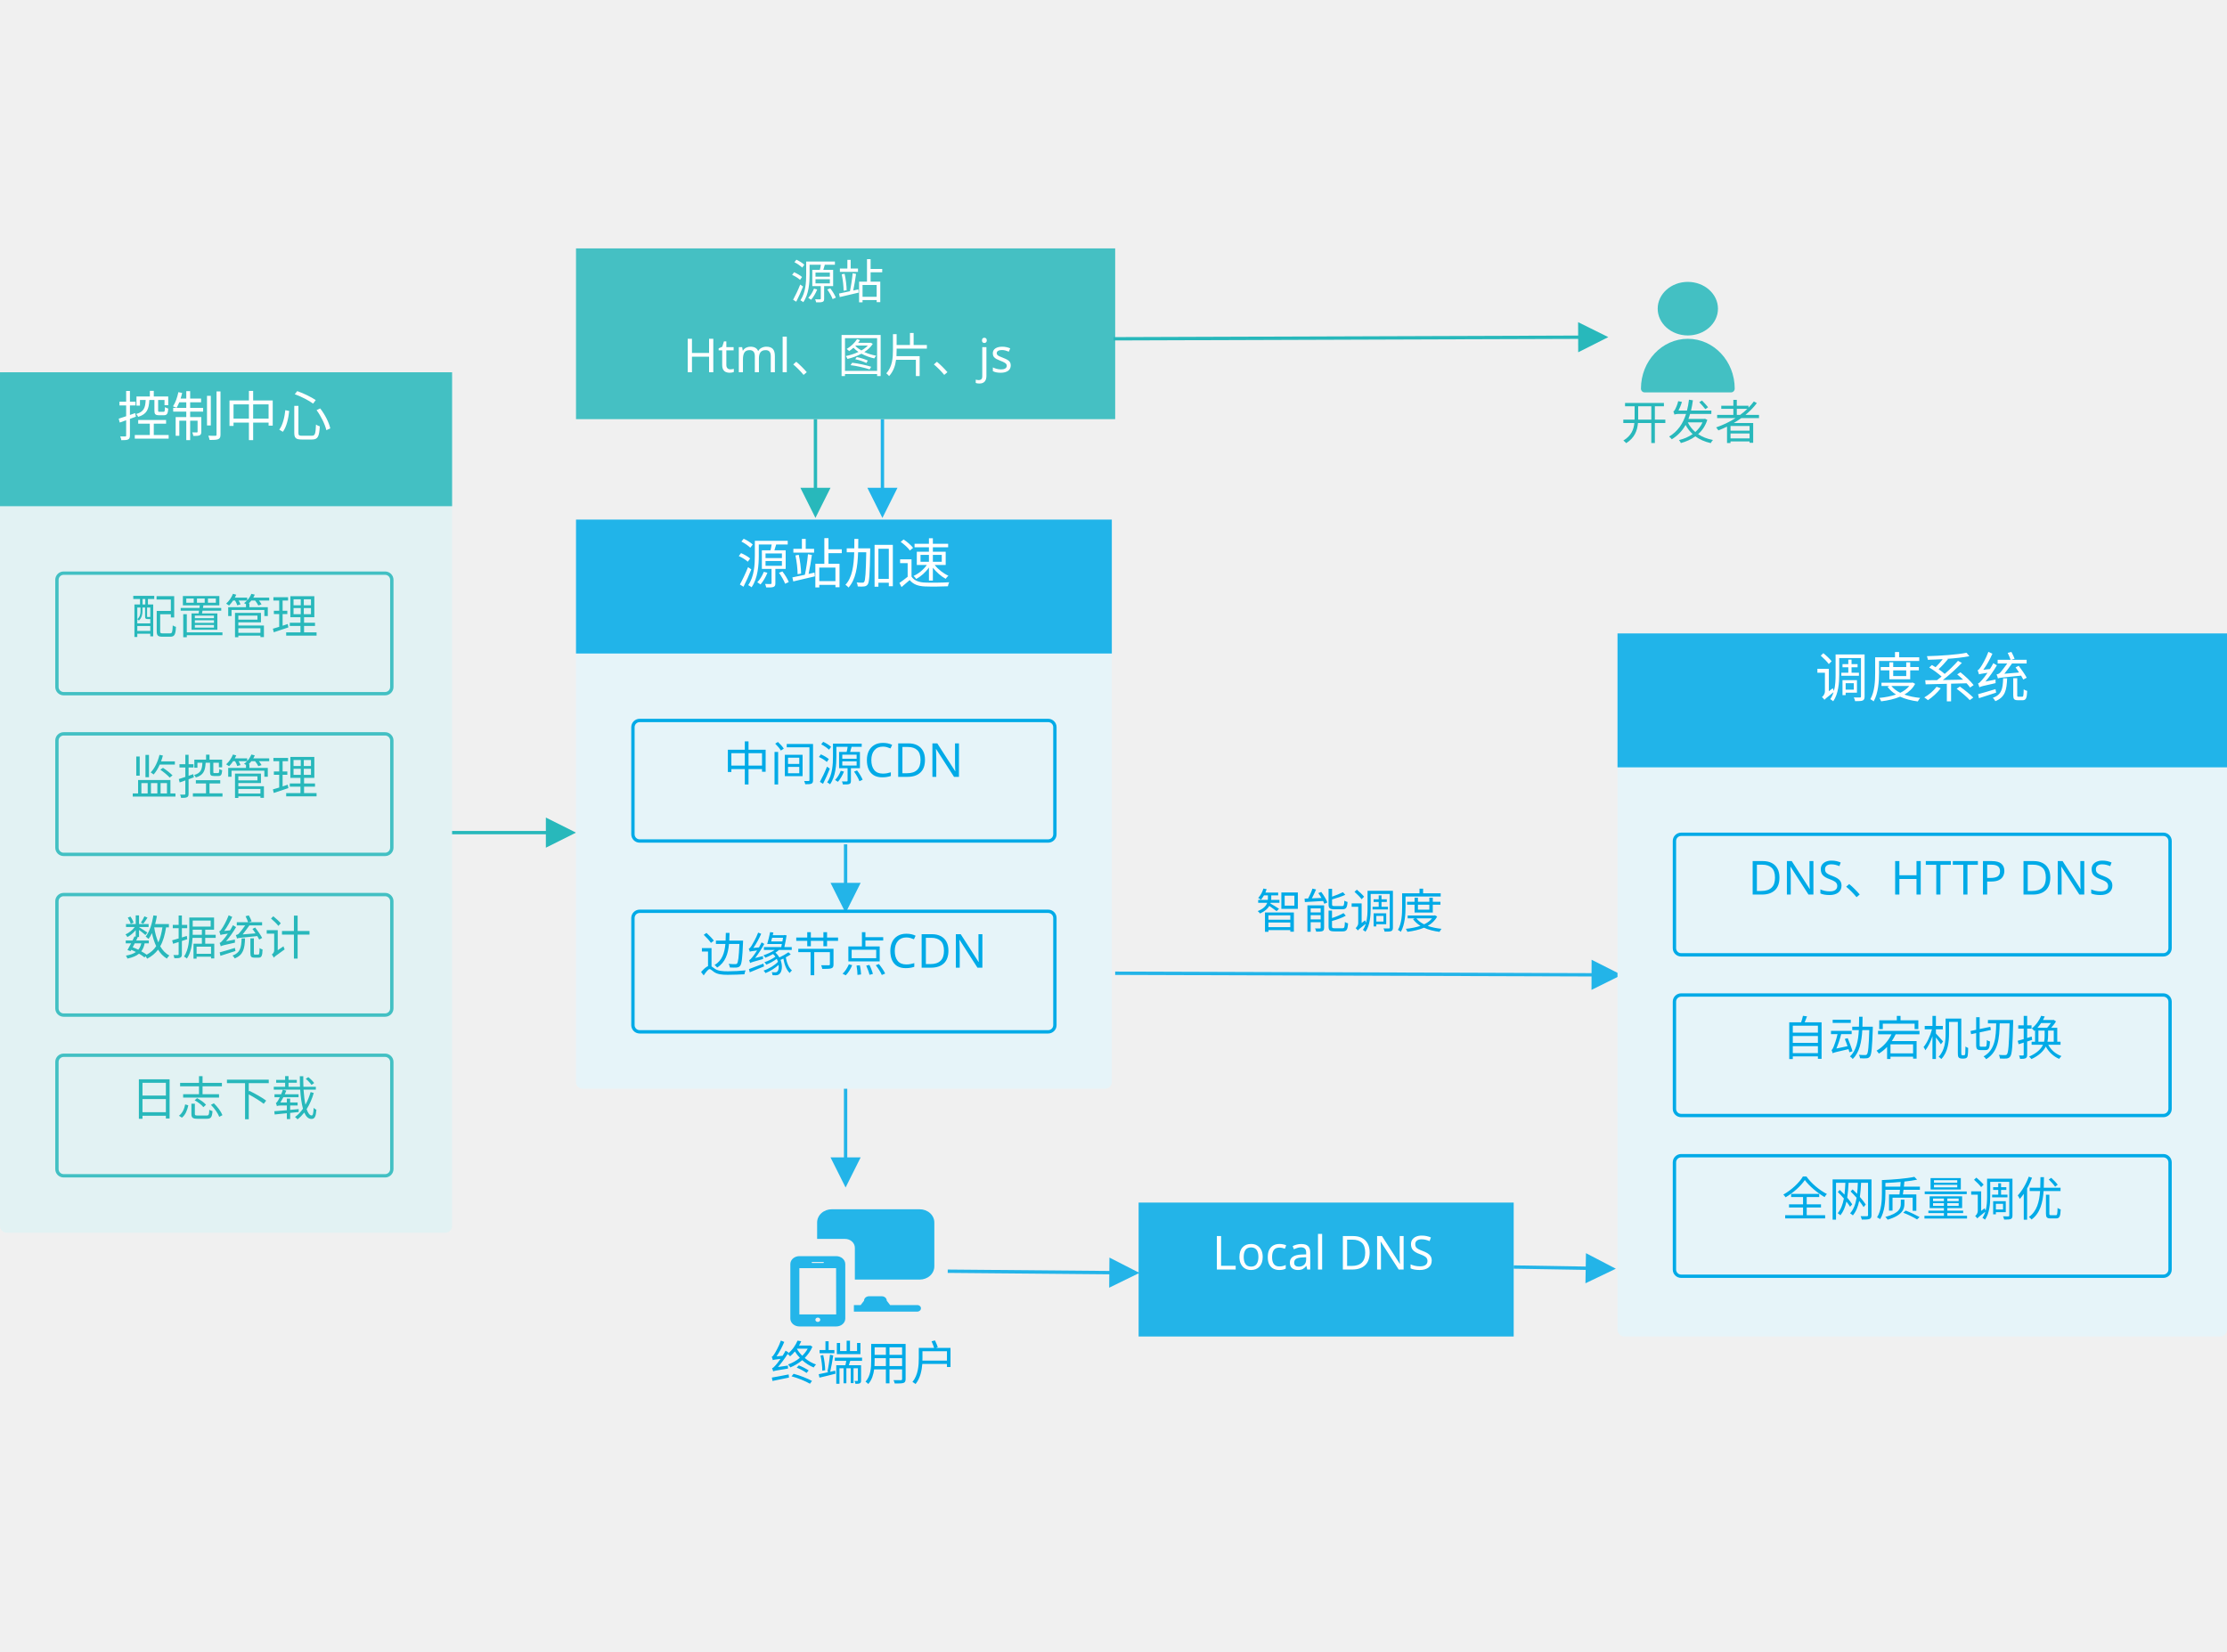
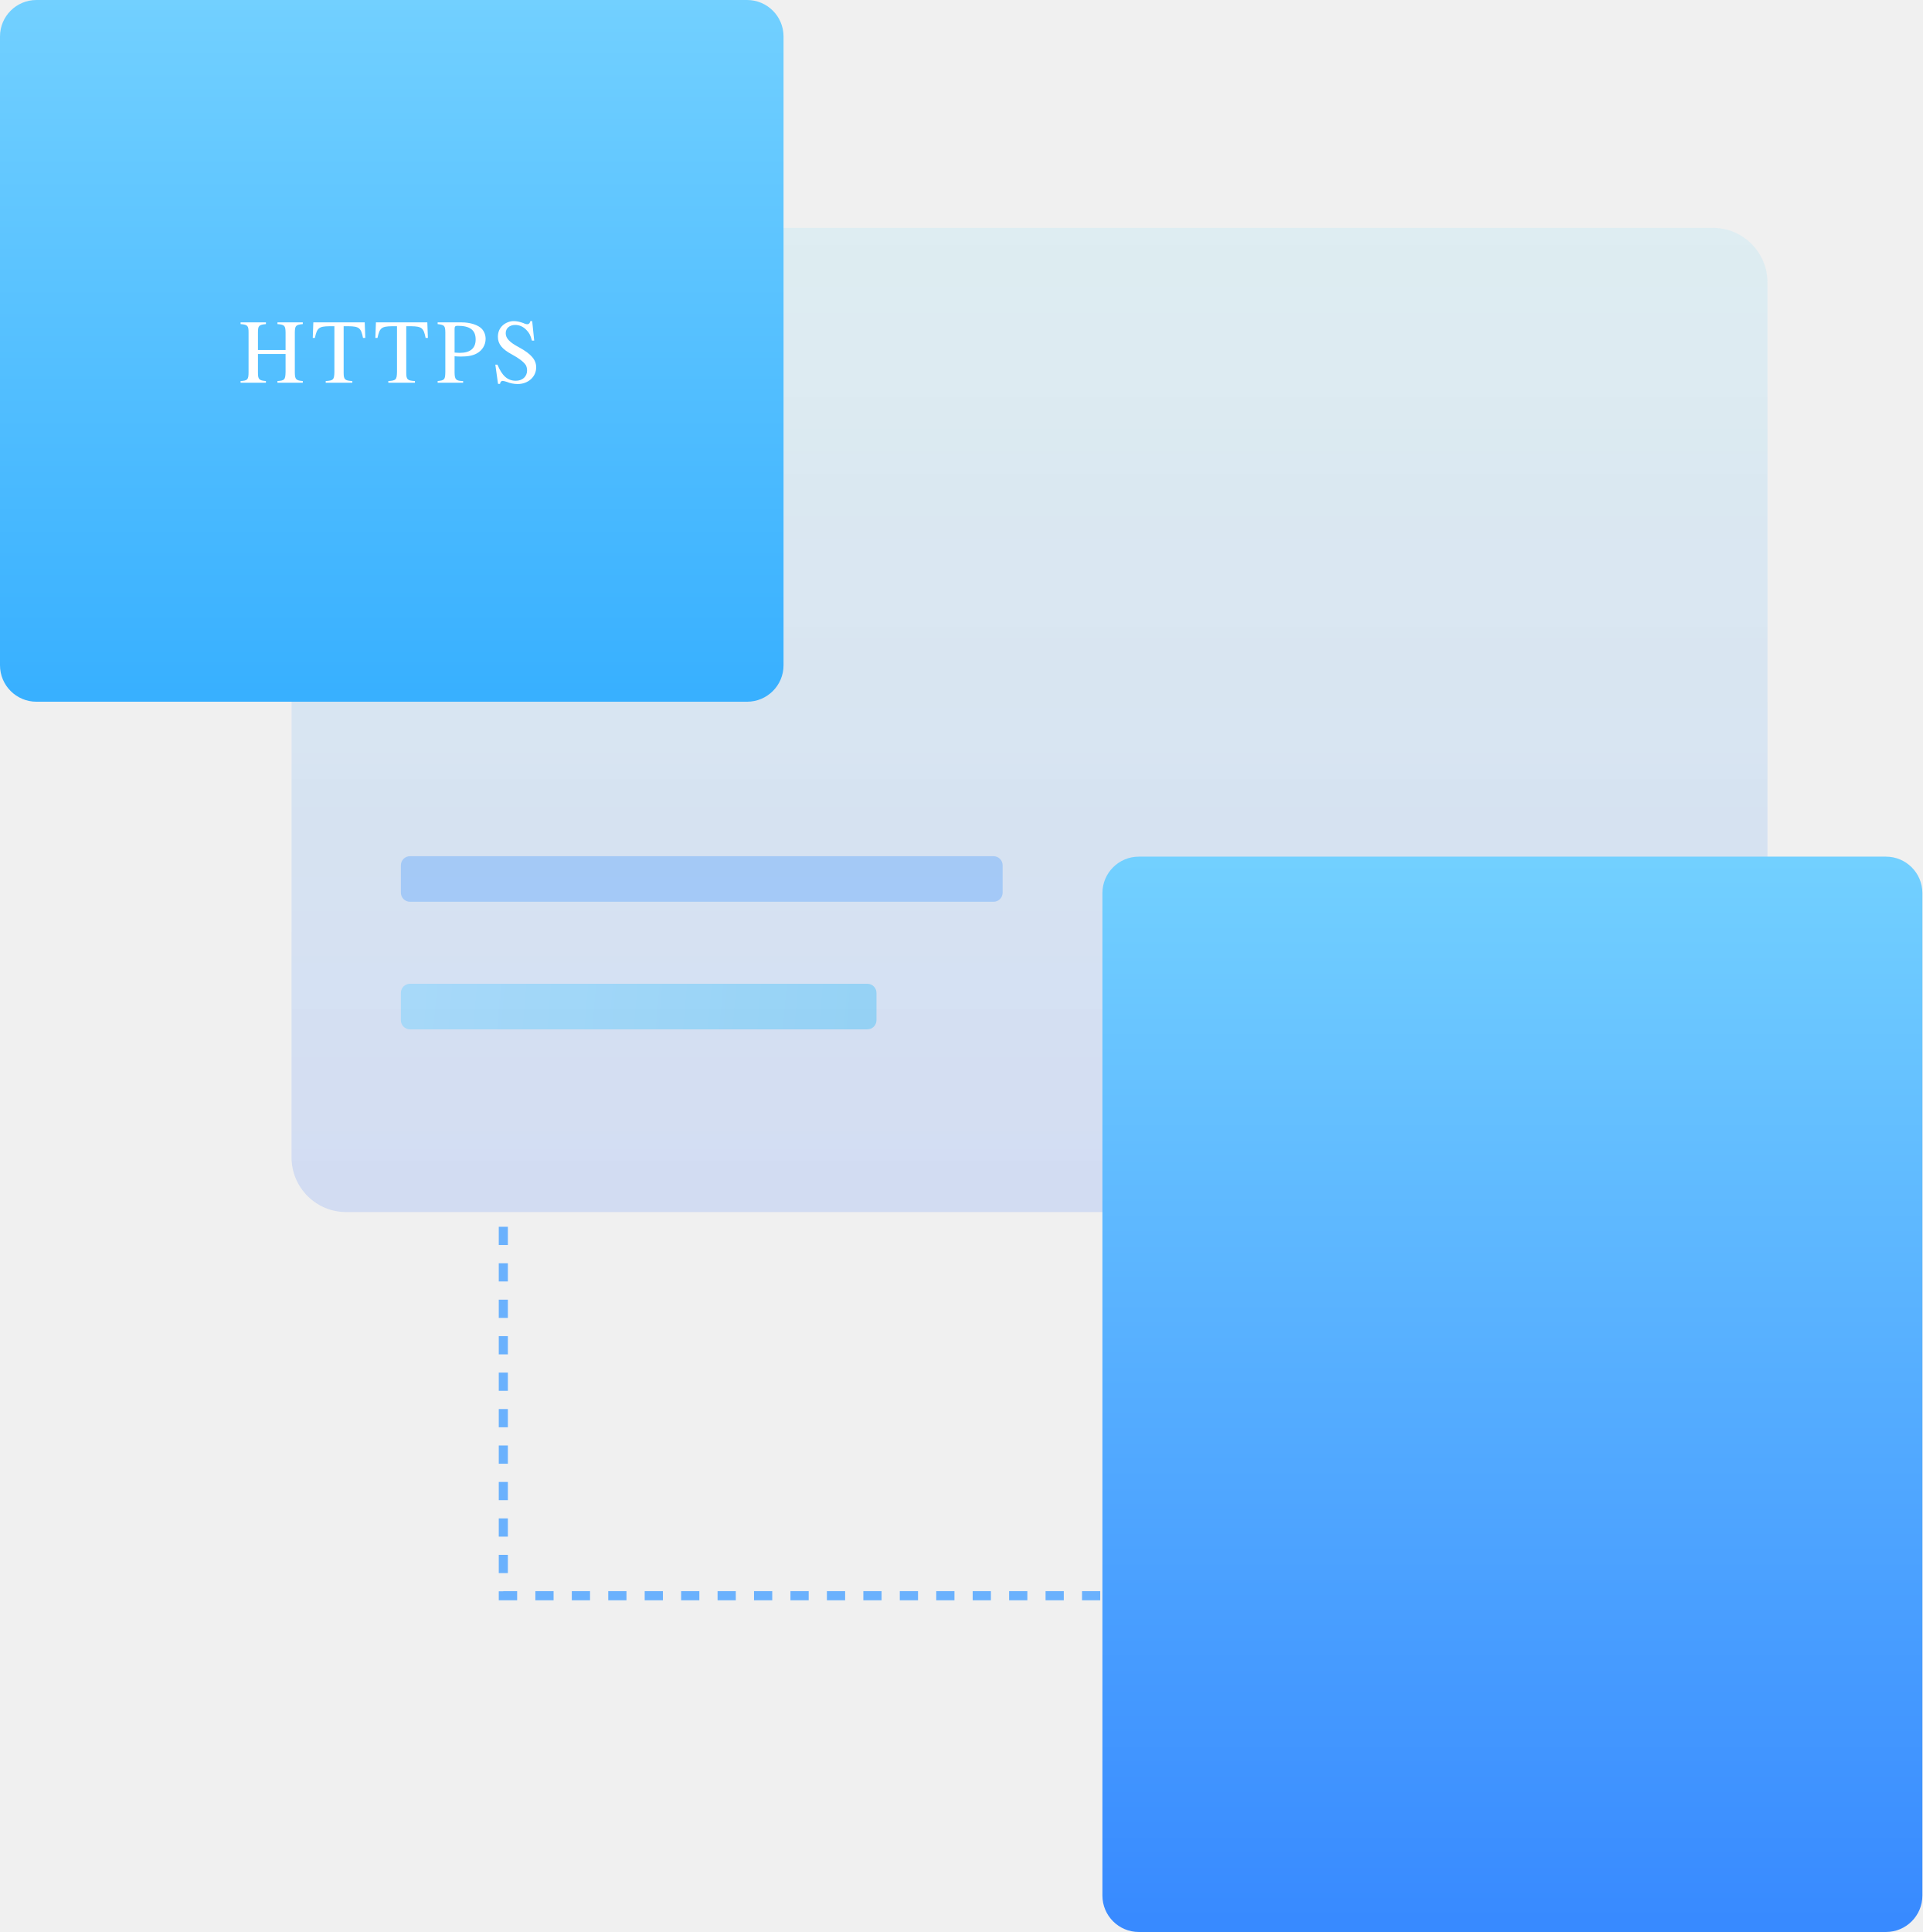
- <svg xmlns="http://www.w3.org/2000/svg" width="465px" height="345px" viewBox="0 0 665 345" version="1.1">
+ <svg xmlns="http://www.w3.org/2000/svg" width="211px" height="212px" viewBox="0 0 211 212" version="1.1">
+   <defs>
+     <linearGradient x1="50%" y1="0%" x2="50%" y2="100%" id="linearGradient-1">
+       <stop stop-color="#77DCFD" stop-opacity="0.244" offset="0%" />
+       <stop stop-color="#427AF9" stop-opacity="0.295" offset="100%" />
+     </linearGradient>
+     <linearGradient x1="50%" y1="0%" x2="50%" y2="98.82%" id="linearGradient-2">
+       <stop stop-color="#72D0FF" offset="0%" />
+       <stop stop-color="#38B0FF" offset="100%" />
+     </linearGradient>
+     <linearGradient x1="4.112%" y1="49.541%" x2="97.209%" y2="50.307%" id="linearGradient-3">
+       <stop stop-color="#72D0FF" offset="0%" />
+       <stop stop-color="#4EC2F7" offset="100%" />
+     </linearGradient>
+     <linearGradient x1="50%" y1="0.422%" x2="50%" y2="98.899%" id="linearGradient-4">
+       <stop stop-color="#72D0FF" offset="0%" />
+       <stop stop-color="#388AFF" offset="99.947%" />
+     </linearGradient>
+   </defs>
  <g id="产品" stroke="none" stroke-width="1" fill="none" fill-rule="evenodd">
-     <g id="基础服务-CDN02✅" transform="translate(-440, -290)">
-       <g id="产品介绍-2">
-         <g id="编组" transform="translate(372, 256)">
-           <g id="编组-17" transform="translate(68, 34)">
-             <path id="路径-15备份-6" d="M163,170 L172,174.5 L163,179 L163,175 L125,175 L125,174 L163,174 L163,170 Z" fill="#28B8BB" fill-rule="nonzero" />
-             <path id="路径-15备份-11" d="M471.235,22.029 L480.25,26.498 L471.265,31.029 L471.251,27.029 L332.502,27.5 L332.498,26.5 L471.248,26.029 L471.235,22.029 Z" fill="#28B8BB" fill-rule="nonzero" />
-             <path id="路径-15备份-8" d="M331.29,301.425 L340.25,306.004 L331.211,310.425 L331.245,306.425 L282.996,306 L283.004,305 L331.254,305.425 L331.29,301.425 Z" fill="#23B4E8" fill-rule="nonzero" />
-             <path id="路径-15备份-10" d="M473.576,300.109 L482.5,304.758 L473.426,309.108 L473.493,305.107 L451.992,304.75 L452.008,303.75 L473.509,304.108 L473.576,300.109 Z" fill="#23B4E8" fill-rule="nonzero" />
-             <path id="路径-15备份-7" d="M475.265,212.472 L484.25,217.002 L475.235,221.472 L475.248,217.471 L332.998,217 L333.002,216 L475.251,216.471 L475.265,212.472 Z" fill="#23B4E8" fill-rule="nonzero" />
-             <path id="路径-15备份-6" d="M244,51 L244,71.5 L248,71.5 L243.5,80.5 L239,71.5 L243,71.5 L243,51 L244,51 Z" fill="#28B8BB" fill-rule="nonzero" />
-             <path id="路径-15备份-6" d="M253,247 L253,271.5 L257,271.5 L252.5,280.5 L248,271.5 L252,271.5 L252,247 L253,247 Z" fill="#23B4E8" fill-rule="nonzero" />
-             <path id="路径-15备份-9" d="M264,51 L264,71.5 L268,71.5 L263.5,80.5 L259,71.5 L263,71.5 L263,51 L264,51 Z" fill="#21B4E9" fill-rule="nonzero" />
-             <g id="zhongduanjianshe" transform="translate(236, 287)" fill="#24B5E9" fill-rule="nonzero">
-               <path d="M37.829,28.617 L29.803,28.617 L28.791,27.306 C28.798,26.953 28.641,26.613 28.356,26.363 C28.071,26.113 27.683,25.975 27.281,25.981 L23.525,25.981 C23.125,25.976 22.74,26.111 22.455,26.358 C22.171,26.605 22.012,26.942 22.014,27.292 L21.002,28.617 L18.978,28.617 L18.978,30.574 L37.909,30.574 C38.526,30.559 39.013,30.109 39,29.568 C39.001,29.302 38.875,29.048 38.652,28.867 C38.43,28.687 38.131,28.596 37.829,28.617 L37.829,28.617 Z M13.688,14 L2.72,14 C2.001,13.995 1.309,14.241 0.798,14.686 C0.287,15.13 0,15.735 0,16.366 L0,32.641 C0.002,33.271 0.29,33.874 0.801,34.317 C1.312,34.76 2.002,35.005 2.72,35 L13.688,35 C14.406,35.005 15.096,34.76 15.607,34.317 C16.118,33.874 16.406,33.271 16.408,32.641 L16.408,16.366 C16.399,15.054 15.183,13.996 13.688,14 Z M6.397,15.825 C6.43,15.778 6.486,15.748 6.547,15.741 L9.861,15.741 C9.953,15.759 10.017,15.832 10.011,15.915 C10.011,15.977 9.94,16.019 9.861,16.047 L6.547,16.047 C6.488,16.054 6.428,16.03 6.397,15.984 C6.37,15.965 6.355,15.935 6.355,15.905 C6.355,15.874 6.37,15.844 6.397,15.825 L6.397,15.825 Z M8.2,33.647 C7.795,33.643 7.47,33.353 7.473,32.997 C7.475,32.642 7.805,32.355 8.211,32.357 C8.616,32.358 8.943,32.646 8.943,33.002 C8.939,33.357 8.612,33.643 8.208,33.647 L8.2,33.647 Z M13.688,31.413 L2.696,31.413 L2.696,17.587 L13.664,17.587 L13.688,31.413 Z" id="形状" />
-               <path d="M38.621,0 L12.379,0 C11.224,-0.005 10.113,0.406 9.292,1.144 C8.471,1.882 8.006,2.886 8,3.936 L8,8.852 L16.329,8.852 C17.106,8.848 17.852,9.126 18.404,9.623 C18.955,10.12 19.267,10.796 19.269,11.501 L19.269,21 L38.621,21 C39.776,21.005 40.887,20.594 41.708,19.856 C42.529,19.118 42.994,18.114 43,17.064 L43,3.936 C42.994,2.886 42.529,1.882 41.708,1.144 C40.887,0.406 39.776,-0.005 38.621,0 Z" id="路径" />
-             </g>
-             <path d="M503.985,10 C499.016,10.007 494.994,13.592 495,18.009 C495.006,22.426 499.036,26.002 504.005,26 C508.974,25.998 513,22.417 513,18 C512.987,13.581 508.956,10.004 503.985,10 Z" id="路径" fill="#43C0C3" fill-rule="nonzero" />
-             <path d="M504,27 C496.276,27 490.012,33.651 490,41.863 C489.998,42.164 490.109,42.453 490.309,42.666 C490.508,42.88 490.78,43 491.063,43 L516.937,43 C517.219,43 517.489,42.881 517.689,42.669 C517.888,42.457 518,42.17 518,41.87 C517.992,33.655 511.726,27 504,27 Z" id="路径" fill="#43C0C3" fill-rule="nonzero" />
-             <path d="M2,37 L133,37 C134.105,37 135,37.895 135,39 L135,292 C135,293.105 134.105,294 133,294 L2,294 C0.895,294 1.3527075e-16,293.105 0,292 L0,39 C-1.3527075e-16,37.895 0.895,37 2,37 Z" id="矩形备份-37" fill="#E2F2F3" />
-             <path d="M485,115 L663,115 C664.105,115 665,115.895 665,117 L665,323 C665,324.105 664.105,325 663,325 L485,325 C483.895,325 483,324.105 483,323 L483,117 C483,115.895 483.895,115 485,115 Z" id="矩形备份-41" fill="#E6F4F9" />
-             <path d="M174,81 L330,81 C331.105,81 332,81.895 332,83 L332,249 C332,250.105 331.105,251 330,251 L174,251 C172.895,251 172,250.105 172,249 L172,83 C172,81.895 172.895,81 174,81 Z" id="矩形备份-38" fill="#E6F4F9" />
-             <path id="路径-15备份-6" d="M253,178 L253,189.5 L257,189.5 L252.5,198.5 L248,189.5 L252,189.5 L252,178 L253,178 Z" fill="#23B4E8" fill-rule="nonzero" />
-             <rect id="矩形备份-34" stroke="#42C0C3" x="17" y="97" width="100" height="36" rx="2" />
-             <rect id="矩形备份-46" stroke="#00AAE7" x="500" y="175" width="148" height="36" rx="2" />
-             <rect id="矩形备份-35" stroke="#00AAE7" x="189" y="141" width="126" height="36" rx="2" />
-             <rect id="矩形备份-57" stroke="#42C0C3" x="17" y="145" width="100" height="36" rx="2" />
-             <rect id="矩形备份-61" stroke="#00AAE7" x="500" y="223" width="148" height="36" rx="2" />
-             <rect id="矩形备份-60" stroke="#00AAE7" x="189" y="198" width="126" height="36" rx="2" />
-             <rect id="矩形备份-58" stroke="#42C0C3" x="17" y="193" width="100" height="36" rx="2" />
-             <rect id="矩形备份-62" stroke="#00AAE7" x="500" y="271" width="148" height="36" rx="2" />
-             <rect id="矩形备份-59" stroke="#42C0C3" x="17" y="241" width="100" height="36" rx="2" />
-             <rect id="矩形备份-39" fill="#28B8BB" opacity="0.854" x="0" y="37" width="135" height="40" />
-             <rect id="矩形备份-49" fill="#28B8BB" opacity="0.854" x="172" y="0" width="161" height="51" />
-             <rect id="矩形备份-47" fill="#00AAE7" opacity="0.854" x="483" y="115" width="182" height="40" />
-             <rect id="矩形备份-50" fill="#00AAE7" opacity="0.854" x="340" y="285" width="112" height="40" />
-             <rect id="矩形备份-40" fill="#00AAE7" opacity="0.854" x="172" y="81" width="160" height="40" />
-             <text id="控制中心" font-family="PingFangSC-Medium, PingFang SC" font-size="16" font-weight="400" line-spacing="36" fill="#FFFFFF">
-               <tspan x="35" y="56">控制中心</tspan>
-             </text>
-             <text id="调度系统" font-family="PingFangSC-Medium, PingFang SC" font-size="16" font-weight="400" line-spacing="36" fill="#FFFFFF">
-               <tspan x="542" y="134">调度系统</tspan>
-             </text>
-             <text id="源站加速" font-family="PingFangSC-Medium, PingFang SC" font-size="16" font-weight="400" line-spacing="36" fill="#FFFFFF">
-               <tspan x="220" y="100">源站加速</tspan>
-             </text>
-             <text id="配置管理" font-family="PingFangSC-Regular, PingFang SC" font-size="14" font-weight="normal" line-spacing="30" fill="#28B8BB">
-               <tspan x="39" y="115">配置管理</tspan>
-             </text>
-             <text id="DNS、HTTP-DNS" font-family="PingFangSC-Regular, PingFang SC" font-size="14" font-weight="normal" line-spacing="30" fill="#00AAE7">
-               <tspan x="522" y="193">DNS、HTTP DNS</tspan>
-             </text>
-             <text id="中间源CDN" font-family="PingFangSC-Regular, PingFang SC" font-size="14" font-weight="normal" line-spacing="30" fill="#00AAE7">
-               <tspan x="216" y="159">中间源CDN</tspan>
-             </text>
-             <text id="智能调度" font-family="PingFangSC-Regular, PingFang SC" font-size="14" font-weight="normal" line-spacing="30" fill="#00AAE7">
-               <tspan x="375" y="203">智能调度</tspan>
-             </text>
-             <text id="开发者" font-family="PingFangSC-Regular, PingFang SC" font-size="14" font-weight="normal" line-spacing="30" fill="#28B8BB">
-               <tspan x="484" y="57">开发者</tspan>
-             </text>
-             <text id="终端用户" font-family="PingFangSC-Regular, PingFang SC" font-size="14" font-weight="normal" line-spacing="30" fill="#00AAE7">
-               <tspan x="230" y="338">终端用户</tspan>
-             </text>
-             <text id="源站" font-family="PingFangSC-Regular, PingFang SC" font-size="14" font-weight="normal" line-spacing="30" fill="#FFFFFF">
-               <tspan x="236" y="15">源站</tspan>
-             </text>
-             <text id="Html、图片、js" font-family="PingFangSC-Regular, PingFang SC" font-size="14" font-weight="normal" line-spacing="30" fill="#FFFFFF">
-               <tspan x="204" y="37">Html、图片、js</tspan>
-             </text>
-             <text id="Local-DNS" font-family="PingFangSC-Regular, PingFang SC" font-size="14" font-weight="normal" line-spacing="30" fill="#FFFFFF">
-               <tspan x="362" y="305">Local DNS</tspan>
-             </text>
-             <text id="监控管理" font-family="PingFangSC-Regular, PingFang SC" font-size="14" font-weight="normal" line-spacing="30" fill="#28B8BB">
-               <tspan x="39" y="163">监控管理</tspan>
-             </text>
-             <text id="自动宕机切换" font-family="PingFangSC-Regular, PingFang SC" font-size="14" font-weight="normal" line-spacing="30" fill="#00AAE7">
-               <tspan x="532" y="241">自动宕机切换</tspan>
-             </text>
-             <text id="边缘节点CDN" font-family="PingFangSC-Regular, PingFang SC" font-size="14" font-weight="normal" line-spacing="30" fill="#00AAE7">
-               <tspan x="209" y="216">边缘节点CDN</tspan>
-             </text>
-             <text id="数据统计" font-family="PingFangSC-Regular, PingFang SC" font-size="14" font-weight="normal" line-spacing="30" fill="#28B8BB">
-               <tspan x="37" y="211">数据统计</tspan>
-             </text>
-             <text id="全网质量调优" font-family="PingFangSC-Regular, PingFang SC" font-size="14" font-weight="normal" line-spacing="30" fill="#00AAE7">
-               <tspan x="532" y="289">全网质量调优</tspan>
-             </text>
-             <text id="日志下载" font-family="PingFangSC-Regular, PingFang SC" font-size="14" font-weight="normal" line-spacing="30" fill="#28B8BB">
-               <tspan x="39" y="259">日志下载</tspan>
-             </text>
-           </g>
+     <g id="基础服务-证书02✅" transform="translate(-371, -3396)">
+       <g id="编组-8" transform="translate(371, 3396)">
+         <g id="编组-4">
+           <rect id="矩形" fill="url(#linearGradient-1)" opacity="0.6" x="32" y="25" width="162" height="108" rx="6" />
+           <rect id="矩形" fill="url(#linearGradient-2)" x="0" y="0" width="86" height="77" rx="4" />
+           <rect id="矩形" fill="#479CFF" opacity="0.349" x="44" y="93.951" width="66.05" height="5" rx="1" />
+           <rect id="矩形备份-2" fill="url(#linearGradient-3)" opacity="0.469" x="44" y="107.951" width="52.201" height="5" rx="1" />
+           <rect id="矩形" fill="url(#linearGradient-4)" x="121" y="94" width="90" height="118" rx="4" />
+           <text id="HTTPS" font-family="Times-Roman, Times" font-size="10" font-weight="normal" letter-spacing="0.6" fill="#FFFFFF">
+             <tspan x="26.219" y="42">HTTPS</tspan>
+           </text>
+           <path d="M55.244,134.616 L55.244,175.099 L121.294,175.099" id="路径-4" stroke-opacity="0.851" stroke="#52A6FF" stroke-dasharray="2" />
        </g>
      </g>
    </g>
  </g>
</svg>
